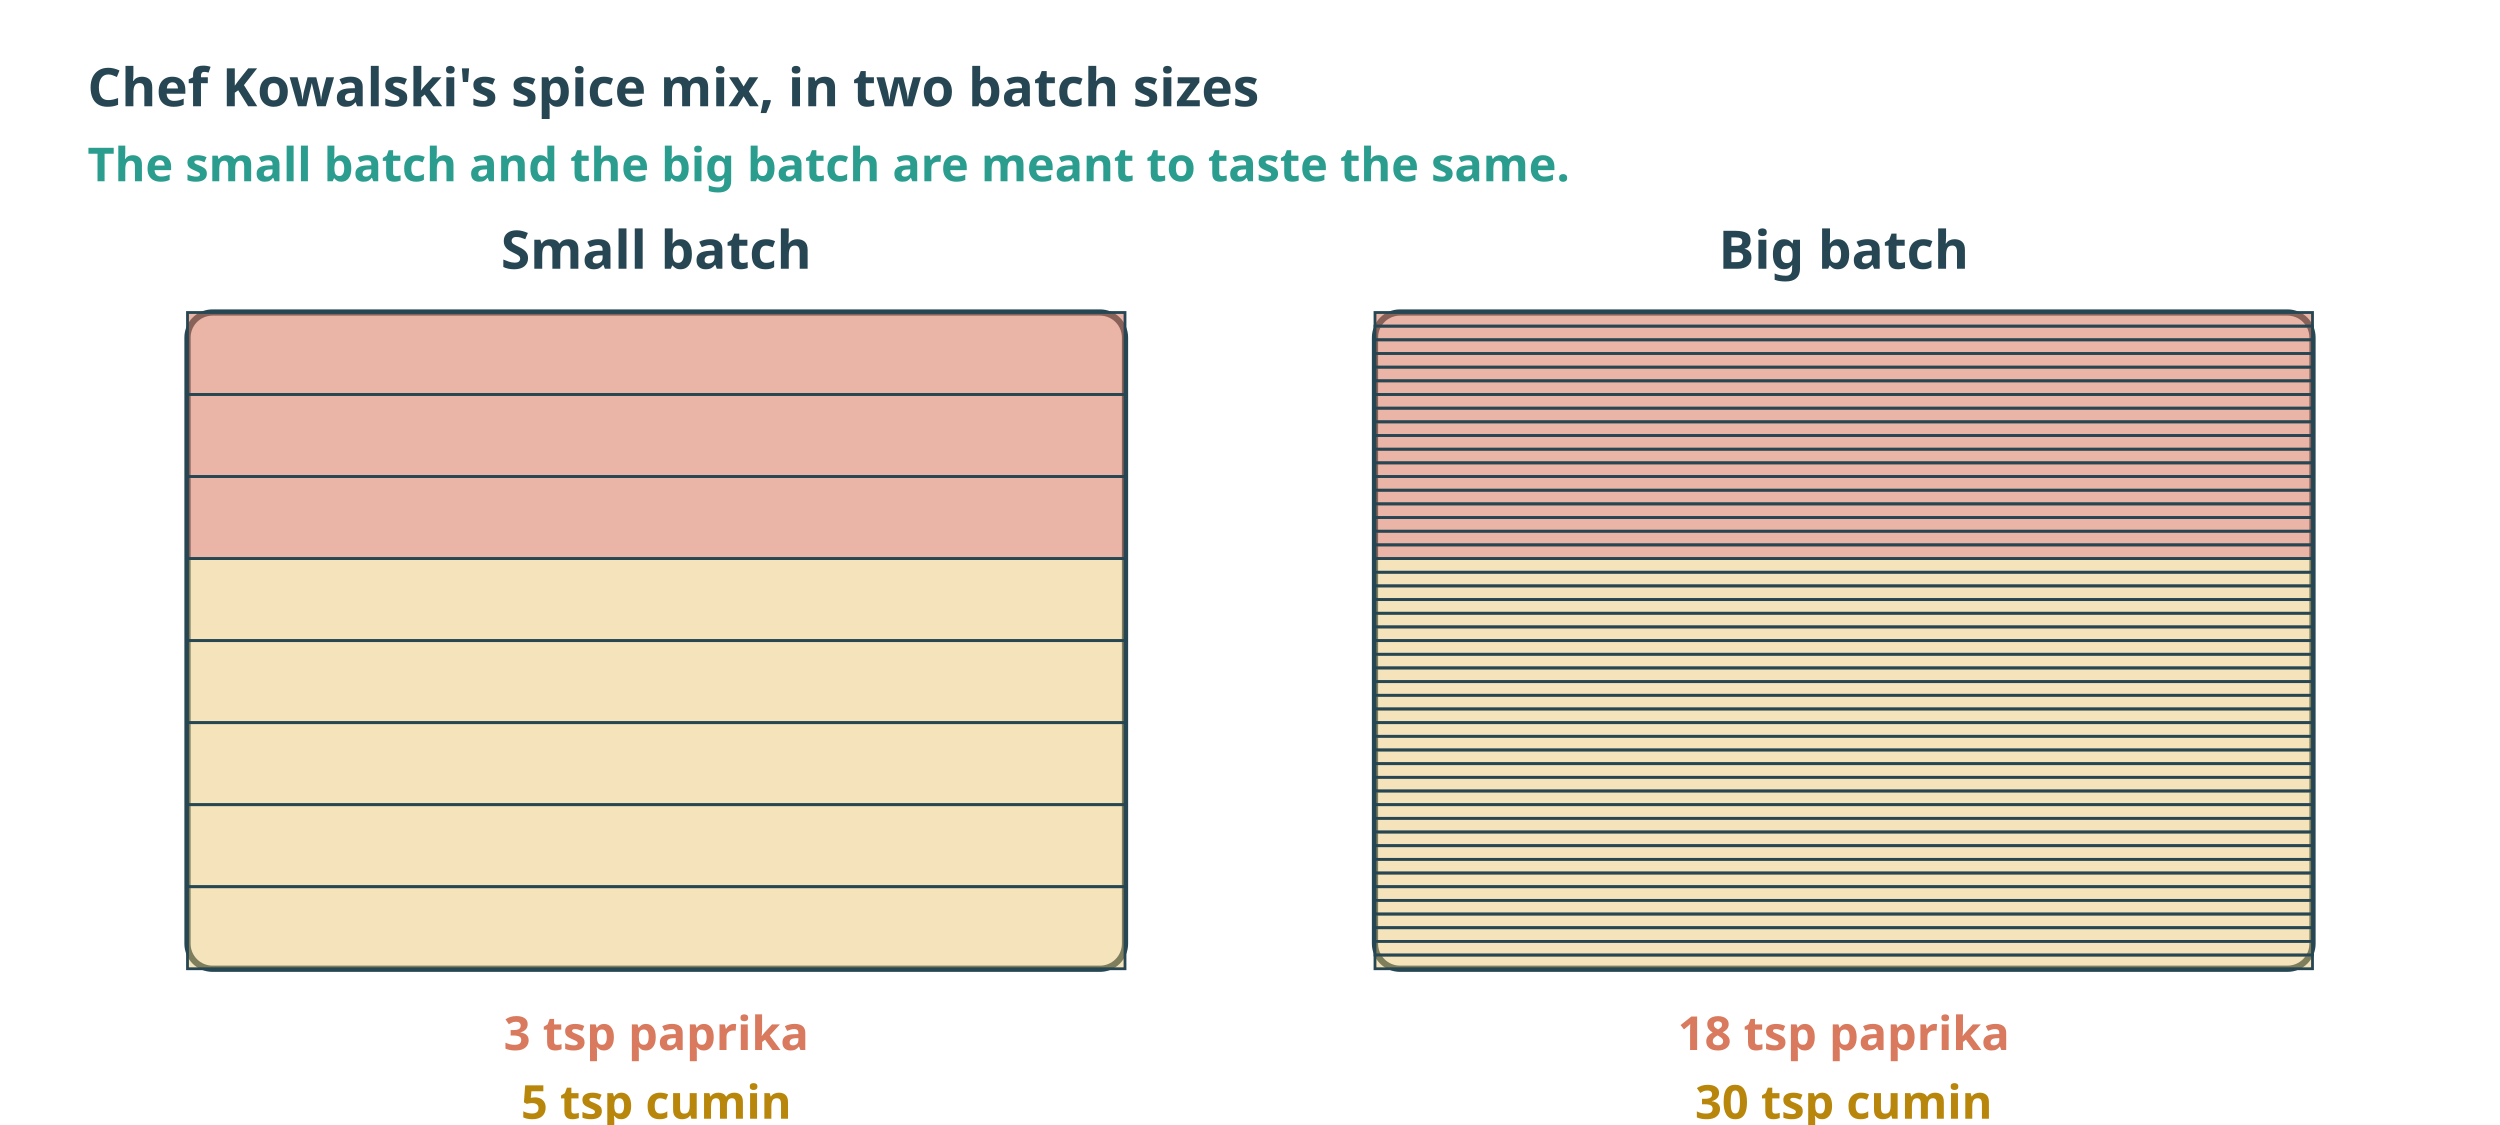
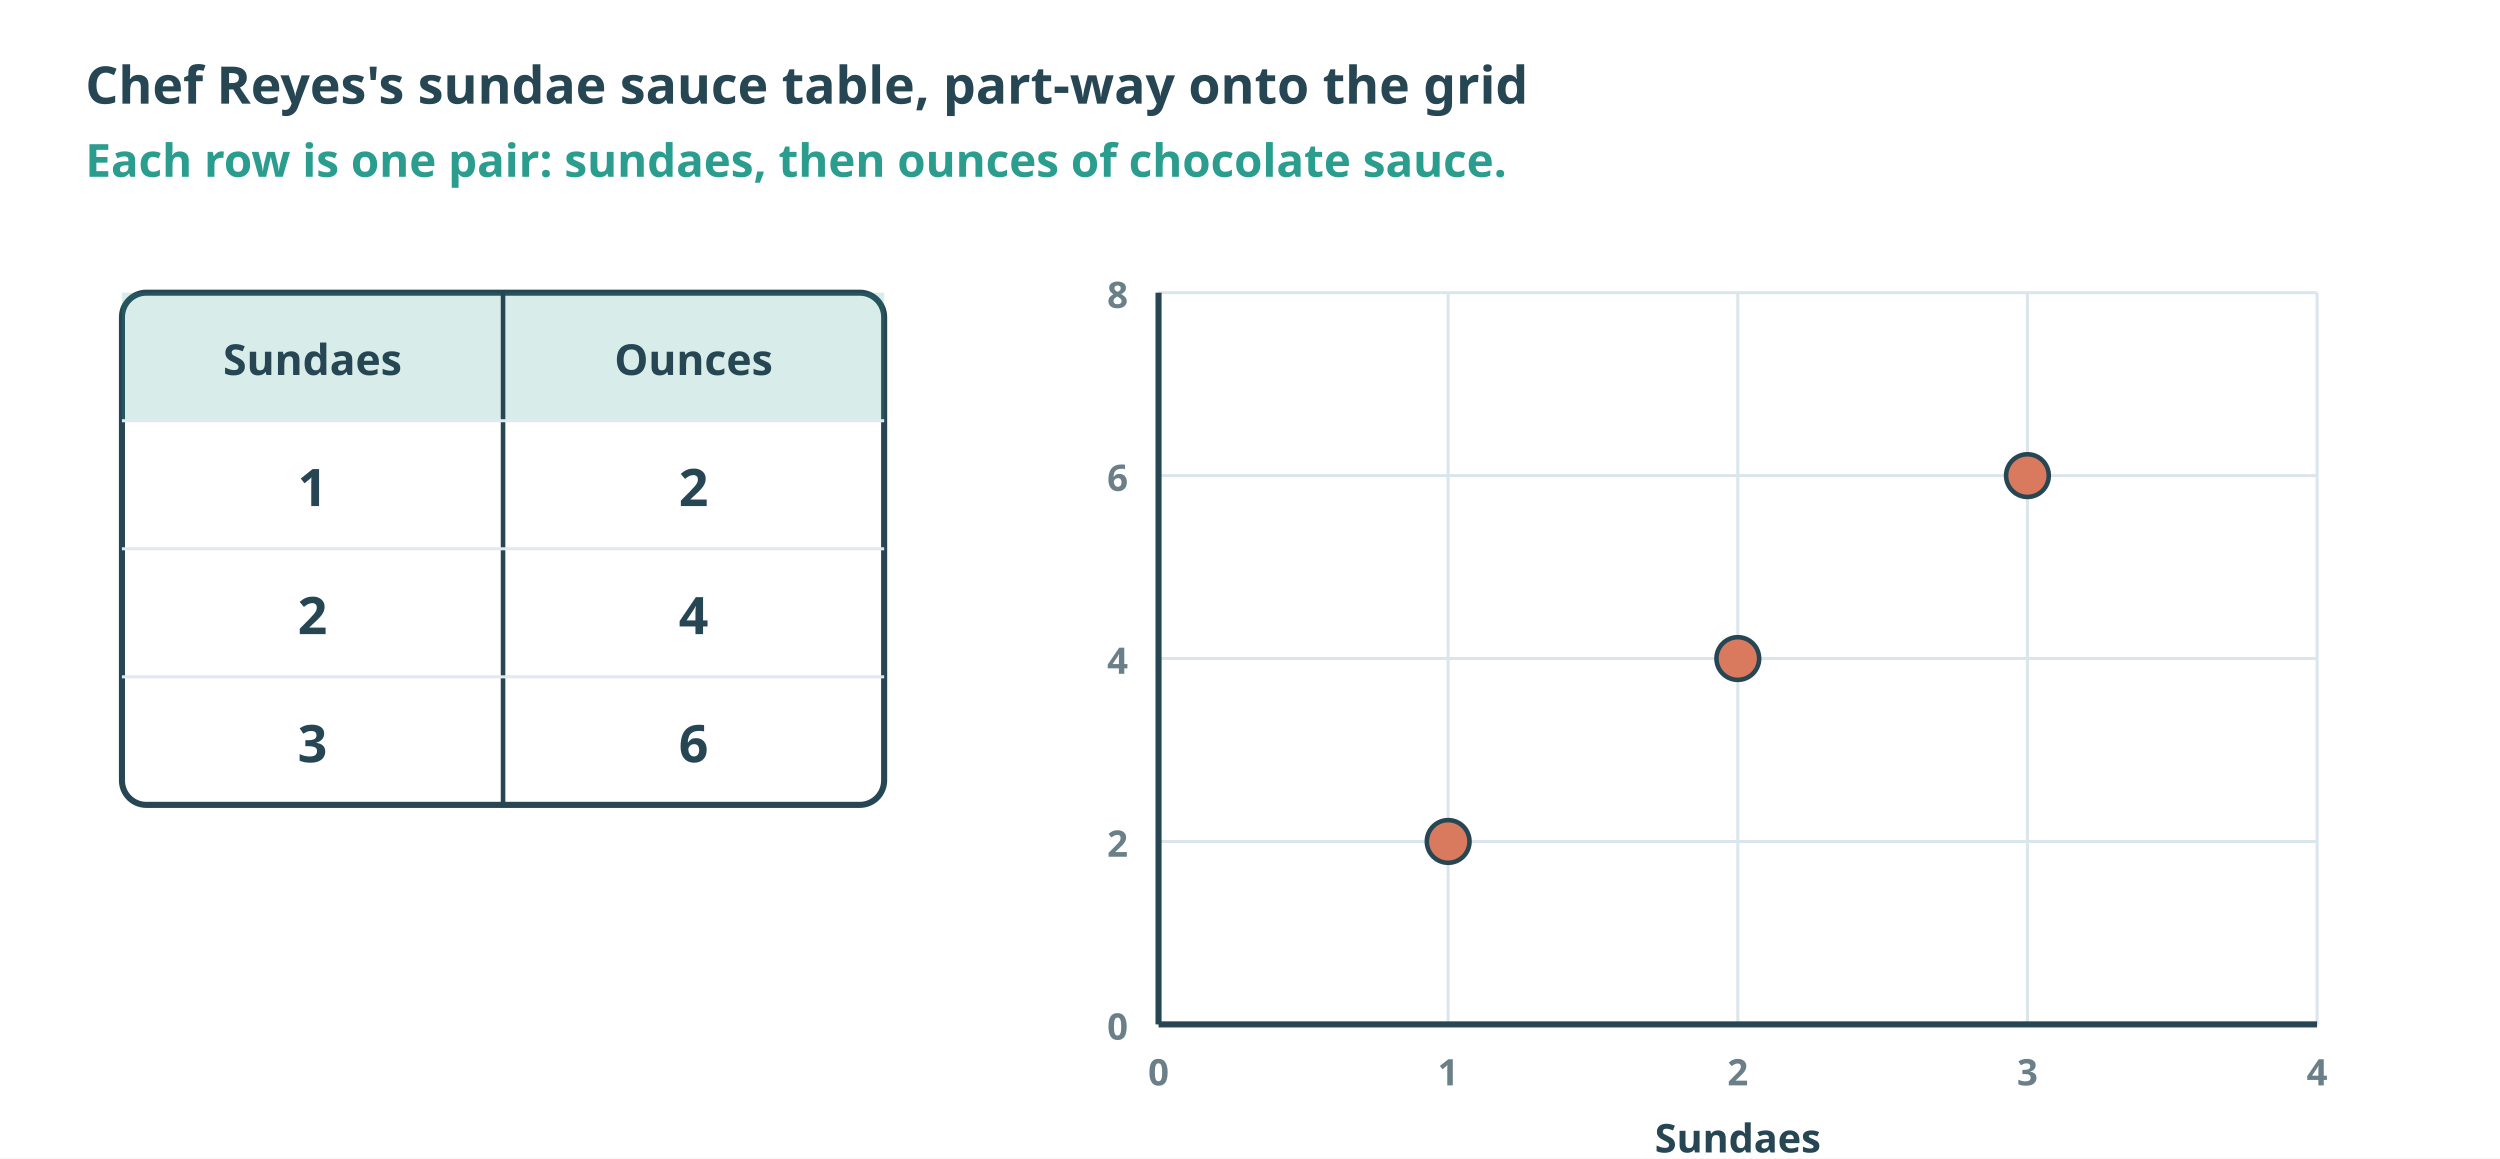
- <svg xmlns="http://www.w3.org/2000/svg" viewBox="0 0 800 360" role="img" font-family="'Hanken Grotesk','Segoe UI',sans-serif">
-   <rect width="800" height="360" fill="#ffffff" />
-   <text x="28" y="34" font-size="17" font-weight="700" fill="#264653">Chef Kowalski's spice mix, in two batch sizes</text>
-   <text x="28" y="58" font-size="15" font-weight="700" fill="#2a9d8f">The small batch and the big batch are meant to taste the same.</text>
-   <rect x="60" y="100" width="300" height="210" rx="8" fill="#ffffff" stroke="#264653" stroke-width="2" />
-   <rect x="60" y="100" width="300" height="26.25" fill="rgba(217,121,93,0.55)" stroke="#264653" stroke-width="0.9" />
-   <rect x="60" y="126.25" width="300" height="26.25" fill="rgba(217,121,93,0.55)" stroke="#264653" stroke-width="0.9" />
-   <rect x="60" y="152.5" width="300" height="26.25" fill="rgba(217,121,93,0.55)" stroke="#264653" stroke-width="0.9" />
-   <rect x="60" y="178.75" width="300" height="26.25" fill="rgba(233,196,106,0.45)" stroke="#264653" stroke-width="0.9" />
-   <rect x="60" y="205" width="300" height="26.25" fill="rgba(233,196,106,0.45)" stroke="#264653" stroke-width="0.9" />
-   <rect x="60" y="231.25" width="300" height="26.25" fill="rgba(233,196,106,0.45)" stroke="#264653" stroke-width="0.9" />
-   <rect x="60" y="257.5" width="300" height="26.25" fill="rgba(233,196,106,0.45)" stroke="#264653" stroke-width="0.9" />
-   <rect x="60" y="283.75" width="300" height="26.25" fill="rgba(233,196,106,0.45)" stroke="#264653" stroke-width="0.9" />
-   <text x="210" y="86" font-size="17" font-weight="800" fill="#264653" text-anchor="middle">Small batch</text>
-   <text x="210" y="336" font-size="15" font-weight="800" fill="#d9795d" text-anchor="middle">3 tsp paprika</text>
-   <text x="210" y="358" font-size="15" font-weight="800" fill="#b8860b" text-anchor="middle">5 tsp cumin</text>
-   <rect x="440" y="100" width="300" height="210" rx="8" fill="#ffffff" stroke="#264653" stroke-width="2" />
-   <rect x="440" y="100" width="300" height="4.375" fill="rgba(217,121,93,0.55)" stroke="#264653" stroke-width="0.9" />
-   <rect x="440" y="104.375" width="300" height="4.375" fill="rgba(217,121,93,0.55)" stroke="#264653" stroke-width="0.9" />
-   <rect x="440" y="108.75" width="300" height="4.375" fill="rgba(217,121,93,0.55)" stroke="#264653" stroke-width="0.9" />
-   <rect x="440" y="113.125" width="300" height="4.375" fill="rgba(217,121,93,0.55)" stroke="#264653" stroke-width="0.9" />
-   <rect x="440" y="117.5" width="300" height="4.375" fill="rgba(217,121,93,0.55)" stroke="#264653" stroke-width="0.9" />
-   <rect x="440" y="121.875" width="300" height="4.375" fill="rgba(217,121,93,0.55)" stroke="#264653" stroke-width="0.9" />
-   <rect x="440" y="126.25" width="300" height="4.375" fill="rgba(217,121,93,0.55)" stroke="#264653" stroke-width="0.9" />
-   <rect x="440" y="130.625" width="300" height="4.375" fill="rgba(217,121,93,0.55)" stroke="#264653" stroke-width="0.9" />
-   <rect x="440" y="135" width="300" height="4.375" fill="rgba(217,121,93,0.55)" stroke="#264653" stroke-width="0.9" />
-   <rect x="440" y="139.375" width="300" height="4.375" fill="rgba(217,121,93,0.55)" stroke="#264653" stroke-width="0.9" />
-   <rect x="440" y="143.75" width="300" height="4.375" fill="rgba(217,121,93,0.55)" stroke="#264653" stroke-width="0.9" />
-   <rect x="440" y="148.125" width="300" height="4.375" fill="rgba(217,121,93,0.55)" stroke="#264653" stroke-width="0.9" />
-   <rect x="440" y="152.5" width="300" height="4.375" fill="rgba(217,121,93,0.55)" stroke="#264653" stroke-width="0.9" />
-   <rect x="440" y="156.875" width="300" height="4.375" fill="rgba(217,121,93,0.55)" stroke="#264653" stroke-width="0.9" />
-   <rect x="440" y="161.25" width="300" height="4.375" fill="rgba(217,121,93,0.55)" stroke="#264653" stroke-width="0.9" />
-   <rect x="440" y="165.625" width="300" height="4.375" fill="rgba(217,121,93,0.55)" stroke="#264653" stroke-width="0.9" />
-   <rect x="440" y="170" width="300" height="4.375" fill="rgba(217,121,93,0.55)" stroke="#264653" stroke-width="0.9" />
-   <rect x="440" y="174.375" width="300" height="4.375" fill="rgba(217,121,93,0.55)" stroke="#264653" stroke-width="0.9" />
-   <rect x="440" y="178.75" width="300" height="4.375" fill="rgba(233,196,106,0.45)" stroke="#264653" stroke-width="0.9" />
-   <rect x="440" y="183.125" width="300" height="4.375" fill="rgba(233,196,106,0.45)" stroke="#264653" stroke-width="0.9" />
-   <rect x="440" y="187.5" width="300" height="4.375" fill="rgba(233,196,106,0.45)" stroke="#264653" stroke-width="0.9" />
-   <rect x="440" y="191.875" width="300" height="4.375" fill="rgba(233,196,106,0.45)" stroke="#264653" stroke-width="0.9" />
-   <rect x="440" y="196.25" width="300" height="4.375" fill="rgba(233,196,106,0.45)" stroke="#264653" stroke-width="0.9" />
-   <rect x="440" y="200.625" width="300" height="4.375" fill="rgba(233,196,106,0.45)" stroke="#264653" stroke-width="0.9" />
-   <rect x="440" y="205" width="300" height="4.375" fill="rgba(233,196,106,0.45)" stroke="#264653" stroke-width="0.9" />
-   <rect x="440" y="209.375" width="300" height="4.375" fill="rgba(233,196,106,0.45)" stroke="#264653" stroke-width="0.9" />
-   <rect x="440" y="213.75" width="300" height="4.375" fill="rgba(233,196,106,0.45)" stroke="#264653" stroke-width="0.9" />
-   <rect x="440" y="218.125" width="300" height="4.375" fill="rgba(233,196,106,0.45)" stroke="#264653" stroke-width="0.9" />
-   <rect x="440" y="222.5" width="300" height="4.375" fill="rgba(233,196,106,0.45)" stroke="#264653" stroke-width="0.9" />
-   <rect x="440" y="226.875" width="300" height="4.375" fill="rgba(233,196,106,0.45)" stroke="#264653" stroke-width="0.9" />
-   <rect x="440" y="231.25" width="300" height="4.375" fill="rgba(233,196,106,0.45)" stroke="#264653" stroke-width="0.9" />
-   <rect x="440" y="235.625" width="300" height="4.375" fill="rgba(233,196,106,0.45)" stroke="#264653" stroke-width="0.9" />
-   <rect x="440" y="240" width="300" height="4.375" fill="rgba(233,196,106,0.45)" stroke="#264653" stroke-width="0.9" />
-   <rect x="440" y="244.375" width="300" height="4.375" fill="rgba(233,196,106,0.45)" stroke="#264653" stroke-width="0.9" />
-   <rect x="440" y="248.75" width="300" height="4.375" fill="rgba(233,196,106,0.45)" stroke="#264653" stroke-width="0.9" />
-   <rect x="440" y="253.125" width="300" height="4.375" fill="rgba(233,196,106,0.45)" stroke="#264653" stroke-width="0.9" />
-   <rect x="440" y="257.5" width="300" height="4.375" fill="rgba(233,196,106,0.45)" stroke="#264653" stroke-width="0.9" />
-   <rect x="440" y="261.875" width="300" height="4.375" fill="rgba(233,196,106,0.45)" stroke="#264653" stroke-width="0.9" />
-   <rect x="440" y="266.25" width="300" height="4.375" fill="rgba(233,196,106,0.45)" stroke="#264653" stroke-width="0.9" />
-   <rect x="440" y="270.625" width="300" height="4.375" fill="rgba(233,196,106,0.45)" stroke="#264653" stroke-width="0.9" />
-   <rect x="440" y="275" width="300" height="4.375" fill="rgba(233,196,106,0.45)" stroke="#264653" stroke-width="0.9" />
-   <rect x="440" y="279.375" width="300" height="4.375" fill="rgba(233,196,106,0.45)" stroke="#264653" stroke-width="0.9" />
-   <rect x="440" y="283.75" width="300" height="4.375" fill="rgba(233,196,106,0.45)" stroke="#264653" stroke-width="0.9" />
-   <rect x="440" y="288.125" width="300" height="4.375" fill="rgba(233,196,106,0.45)" stroke="#264653" stroke-width="0.9" />
-   <rect x="440" y="292.5" width="300" height="4.375" fill="rgba(233,196,106,0.45)" stroke="#264653" stroke-width="0.9" />
-   <rect x="440" y="296.875" width="300" height="4.375" fill="rgba(233,196,106,0.45)" stroke="#264653" stroke-width="0.9" />
-   <rect x="440" y="301.25" width="300" height="4.375" fill="rgba(233,196,106,0.45)" stroke="#264653" stroke-width="0.9" />
-   <rect x="440" y="305.625" width="300" height="4.375" fill="rgba(233,196,106,0.45)" stroke="#264653" stroke-width="0.9" />
-   <text x="590" y="86" font-size="17" font-weight="800" fill="#264653" text-anchor="middle">Big batch</text>
-   <text x="590" y="336" font-size="15" font-weight="800" fill="#d9795d" text-anchor="middle">18 tsp paprika</text>
-   <text x="590" y="358" font-size="15" font-weight="800" fill="#b8860b" text-anchor="middle">30 tsp cumin</text>
+ <svg xmlns="http://www.w3.org/2000/svg" viewBox="0 0 820 380" role="img" font-family="'Hanken Grotesk','Segoe UI',sans-serif">
+   <rect width="820" height="380" fill="#ffffff" />
+   <text x="28" y="34" font-size="17" font-weight="700" fill="#264653">Chef Reyes's sundae sauce table, part-way onto the grid</text>
+   <text x="28" y="58" font-size="15" font-weight="700" fill="#2a9d8f">Each row is one pair: sundaes, then ounces of chocolate sauce.</text>
+   <rect x="40" y="96" width="250" height="168" rx="8" fill="#ffffff" stroke="#264653" stroke-width="2" />
+   <rect x="40" y="96" width="250" height="42" fill="rgba(42,157,143,0.18)" />
+   <text x="102.5" y="123" font-size="14" font-weight="800" fill="#264653" text-anchor="middle">Sundaes</text>
+   <text x="227.5" y="123" font-size="14" font-weight="800" fill="#264653" text-anchor="middle">Ounces</text>
+   <line x1="165" y1="96" x2="165" y2="264" stroke="#264653" stroke-width="1.5" />
+   <line x1="40" y1="138" x2="290" y2="138" stroke="#e2e8f0" stroke-width="1" />
+   <text x="102.5" y="166" font-size="17" font-weight="800" fill="#264653" text-anchor="middle">1</text>
+   <text x="227.5" y="166" font-size="17" font-weight="800" fill="#264653" text-anchor="middle">2</text>
+   <line x1="40" y1="180" x2="290" y2="180" stroke="#e2e8f0" stroke-width="1" />
+   <text x="102.5" y="208" font-size="17" font-weight="800" fill="#264653" text-anchor="middle">2</text>
+   <text x="227.5" y="208" font-size="17" font-weight="800" fill="#264653" text-anchor="middle">4</text>
+   <line x1="40" y1="222" x2="290" y2="222" stroke="#e2e8f0" stroke-width="1" />
+   <text x="102.5" y="250" font-size="17" font-weight="800" fill="#264653" text-anchor="middle">3</text>
+   <text x="227.5" y="250" font-size="17" font-weight="800" fill="#264653" text-anchor="middle">6</text>
+   <line x1="380" y1="96" x2="380" y2="336" stroke="#dbe6ec" stroke-width="1" />
+   <text x="380" y="356" font-size="12" font-weight="700" fill="#6b7f88" text-anchor="middle">0</text>
+   <line x1="475" y1="96" x2="475" y2="336" stroke="#dbe6ec" stroke-width="1" />
+   <text x="475" y="356" font-size="12" font-weight="700" fill="#6b7f88" text-anchor="middle">1</text>
+   <line x1="570" y1="96" x2="570" y2="336" stroke="#dbe6ec" stroke-width="1" />
+   <text x="570" y="356" font-size="12" font-weight="700" fill="#6b7f88" text-anchor="middle">2</text>
+   <line x1="665" y1="96" x2="665" y2="336" stroke="#dbe6ec" stroke-width="1" />
+   <text x="665" y="356" font-size="12" font-weight="700" fill="#6b7f88" text-anchor="middle">3</text>
+   <line x1="760" y1="96" x2="760" y2="336" stroke="#dbe6ec" stroke-width="1" />
+   <text x="760" y="356" font-size="12" font-weight="700" fill="#6b7f88" text-anchor="middle">4</text>
+   <line x1="380" y1="336" x2="760" y2="336" stroke="#dbe6ec" stroke-width="1" />
+   <text x="370" y="341" font-size="12" font-weight="700" fill="#6b7f88" text-anchor="end">0</text>
+   <line x1="380" y1="276" x2="760" y2="276" stroke="#dbe6ec" stroke-width="1" />
+   <text x="370" y="281" font-size="12" font-weight="700" fill="#6b7f88" text-anchor="end">2</text>
+   <line x1="380" y1="216" x2="760" y2="216" stroke="#dbe6ec" stroke-width="1" />
+   <text x="370" y="221" font-size="12" font-weight="700" fill="#6b7f88" text-anchor="end">4</text>
+   <line x1="380" y1="156" x2="760" y2="156" stroke="#dbe6ec" stroke-width="1" />
+   <text x="370" y="161" font-size="12" font-weight="700" fill="#6b7f88" text-anchor="end">6</text>
+   <line x1="380" y1="96" x2="760" y2="96" stroke="#dbe6ec" stroke-width="1" />
+   <text x="370" y="101" font-size="12" font-weight="700" fill="#6b7f88" text-anchor="end">8</text>
+   <line x1="380" y1="96" x2="380" y2="336" stroke="#264653" stroke-width="2" />
+   <line x1="380" y1="336" x2="760" y2="336" stroke="#264653" stroke-width="2" />
+   <circle cx="475" cy="276" r="7" fill="#d9795d" stroke="#264653" stroke-width="1.5" />
+   <circle cx="570" cy="216" r="7" fill="#d9795d" stroke="#264653" stroke-width="1.5" />
+   <circle cx="665" cy="156" r="7" fill="#d9795d" stroke="#264653" stroke-width="1.5" />
+   <text x="570" y="378" font-size="13" font-weight="700" fill="#264653" text-anchor="middle">Sundaes</text>
</svg>
